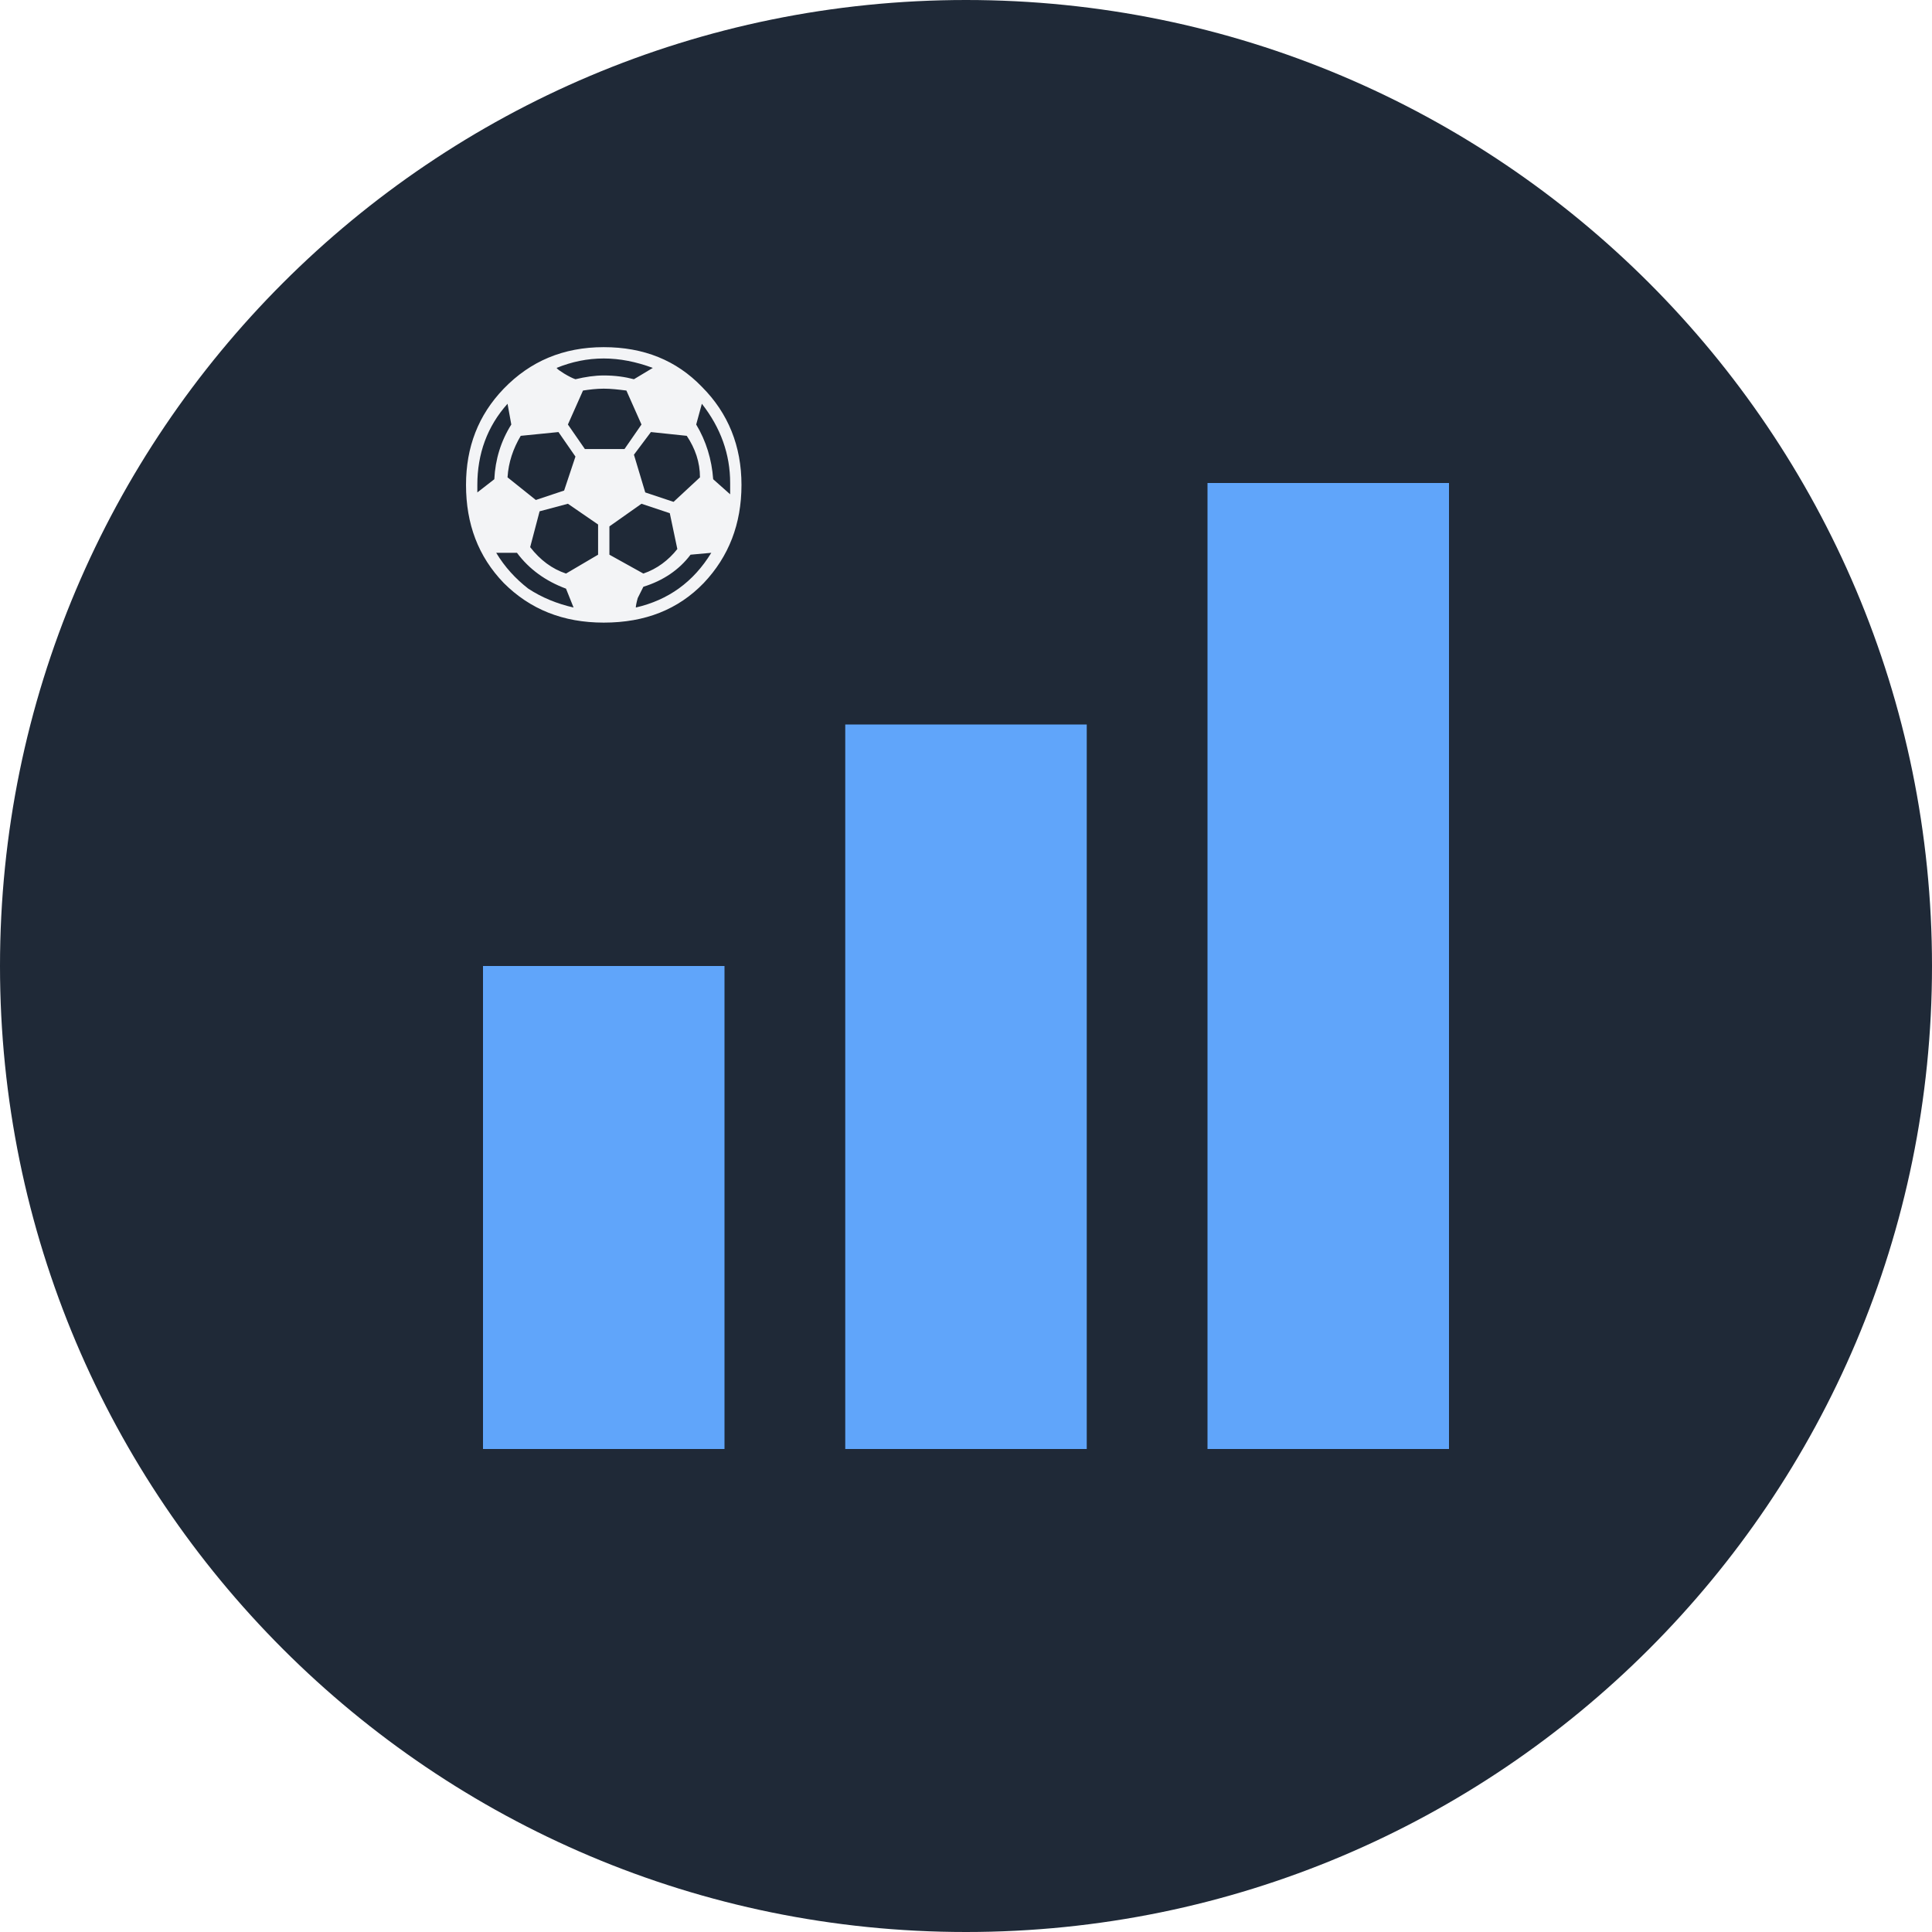
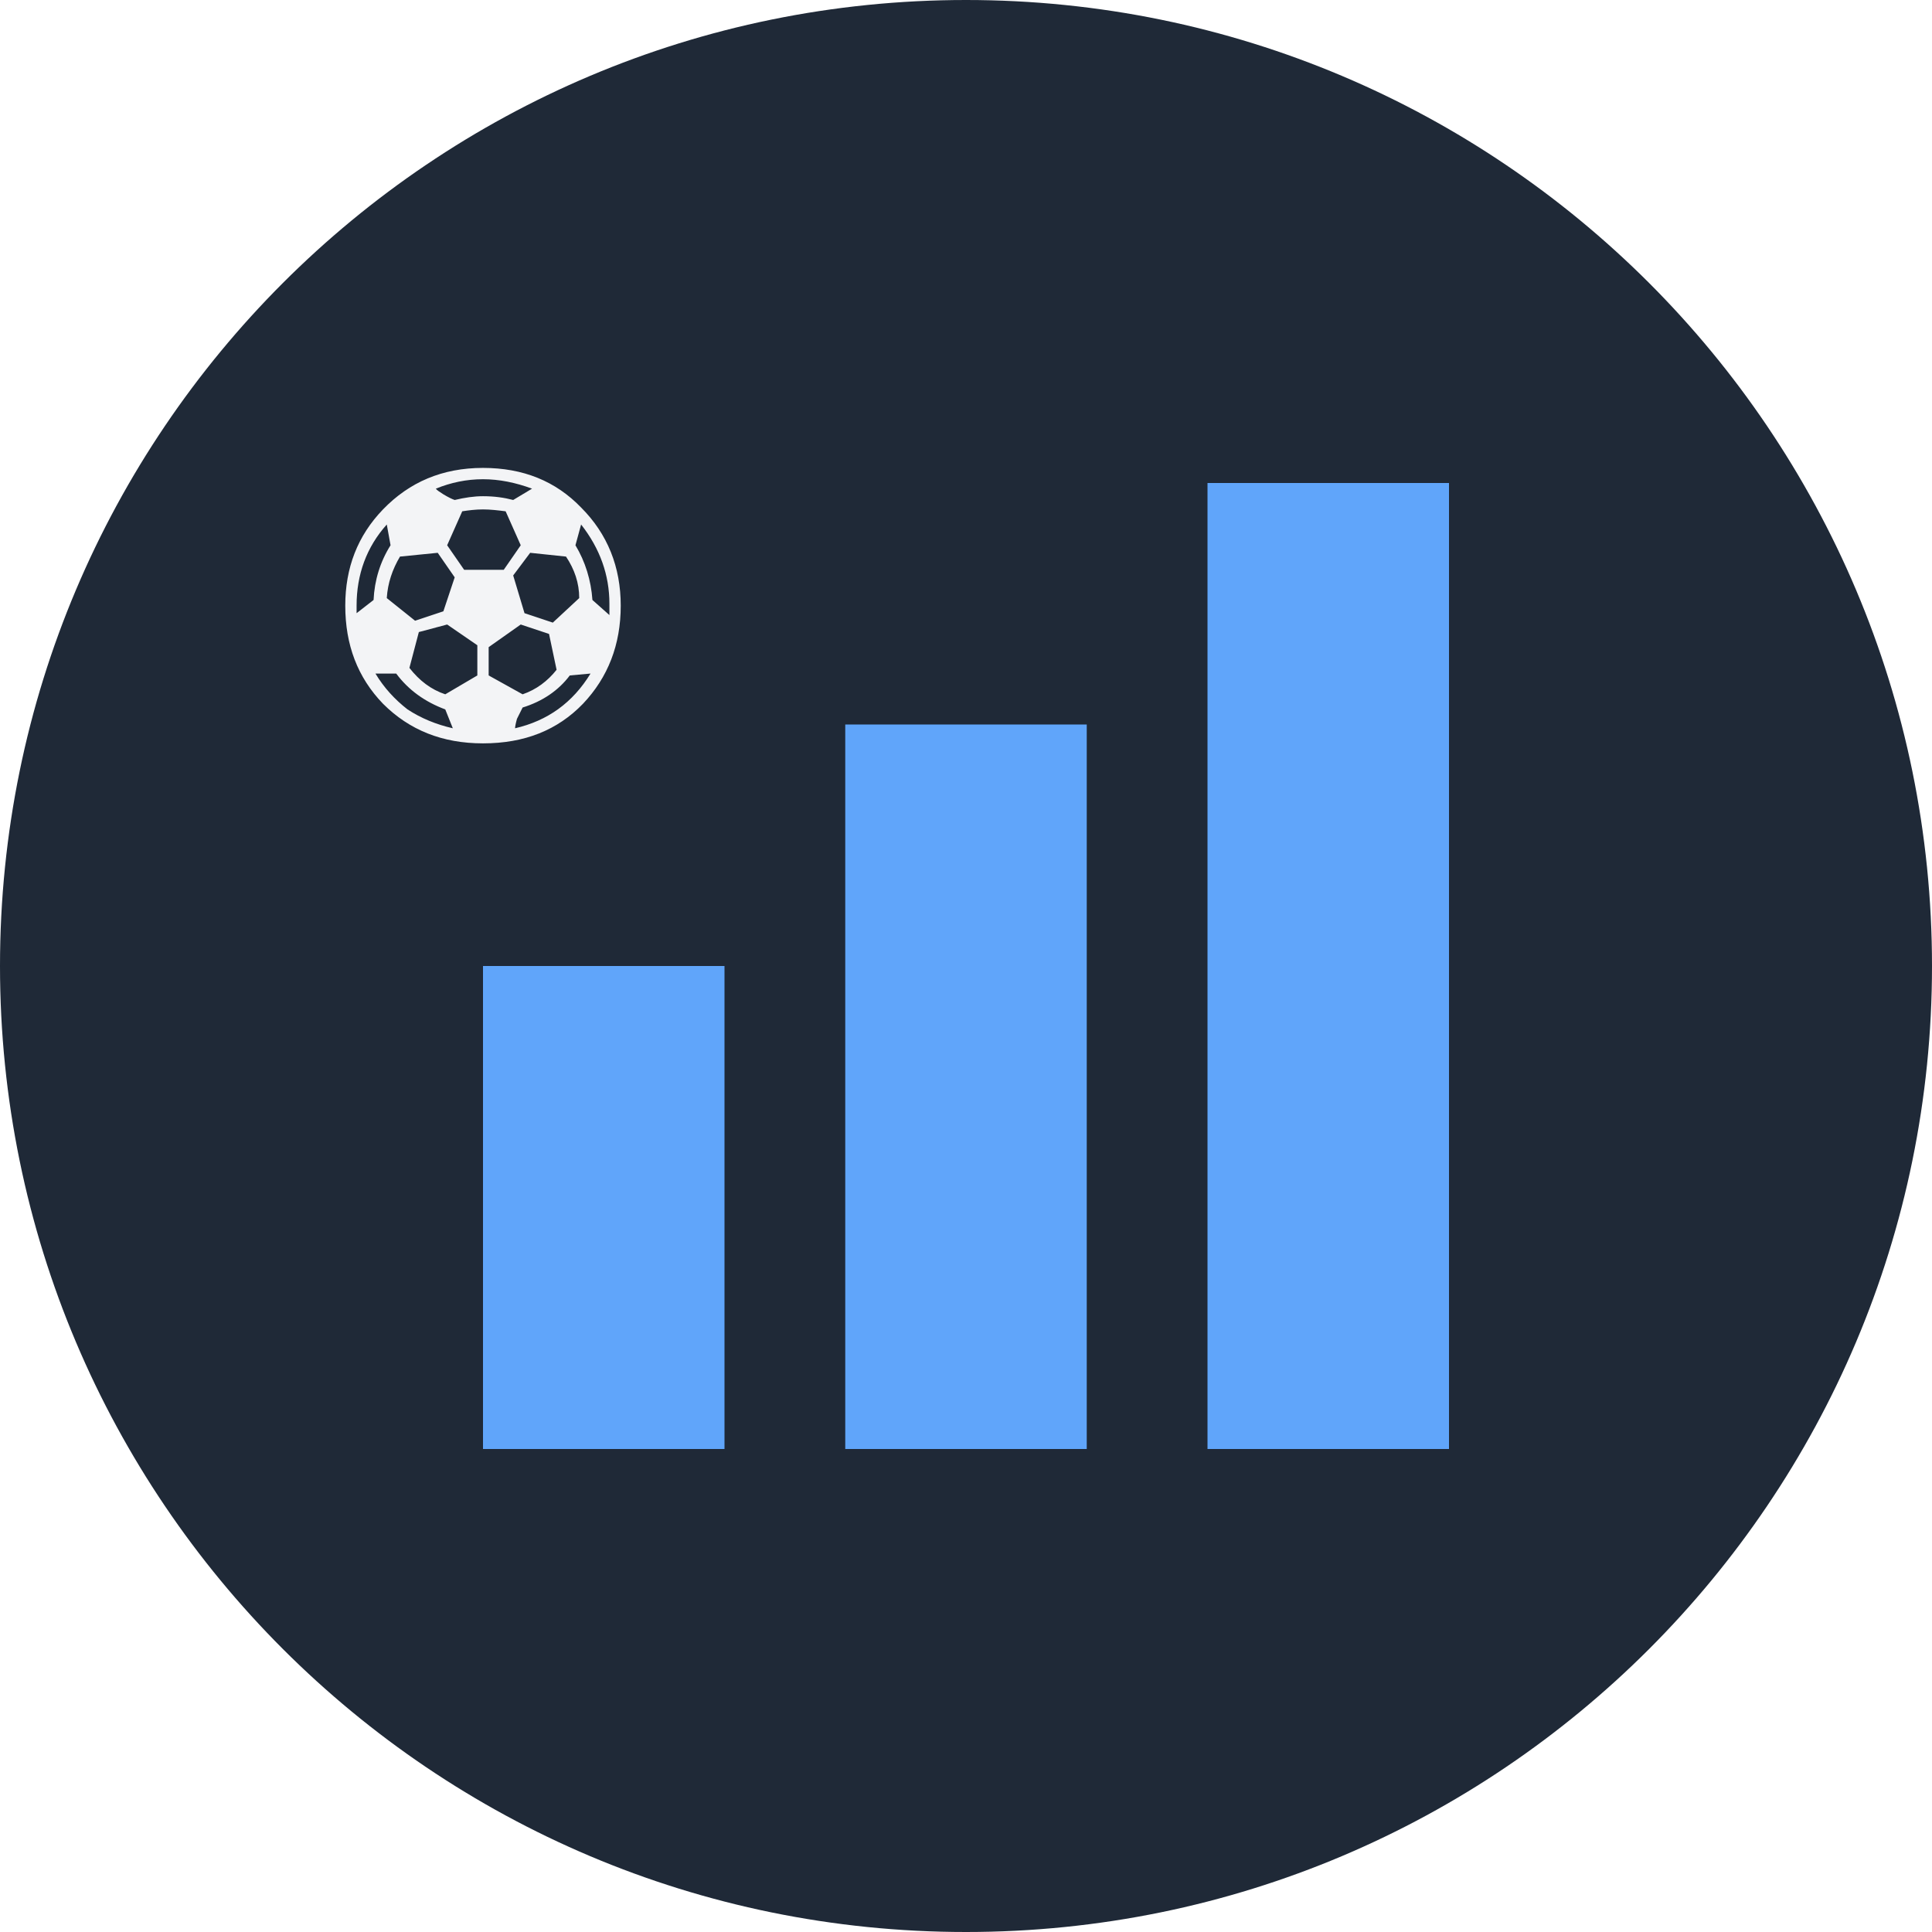
<svg xmlns="http://www.w3.org/2000/svg" width="64" height="64" viewBox="0 0 16 16">
  <circle cx="8" cy="8" r="8" fill="#1f2937" />
  <rect x="4" y="8" width="2" height="4" fill="#60A5FA" />
  <rect x="7" y="6" width="2" height="6" fill="#60A5FA" />
  <rect x="10" y="4" width="2" height="8" fill="#60A5FA" />
-   <text x="5" y="5" font-family="sans-serif" font-size="3" text-anchor="middle" fill="#F3F4F6">
+   <text x="4" y="6" font-family="sans-serif" font-size="3" text-anchor="middle" fill="#F3F4F6">
    ⚽
  </text>
</svg>
